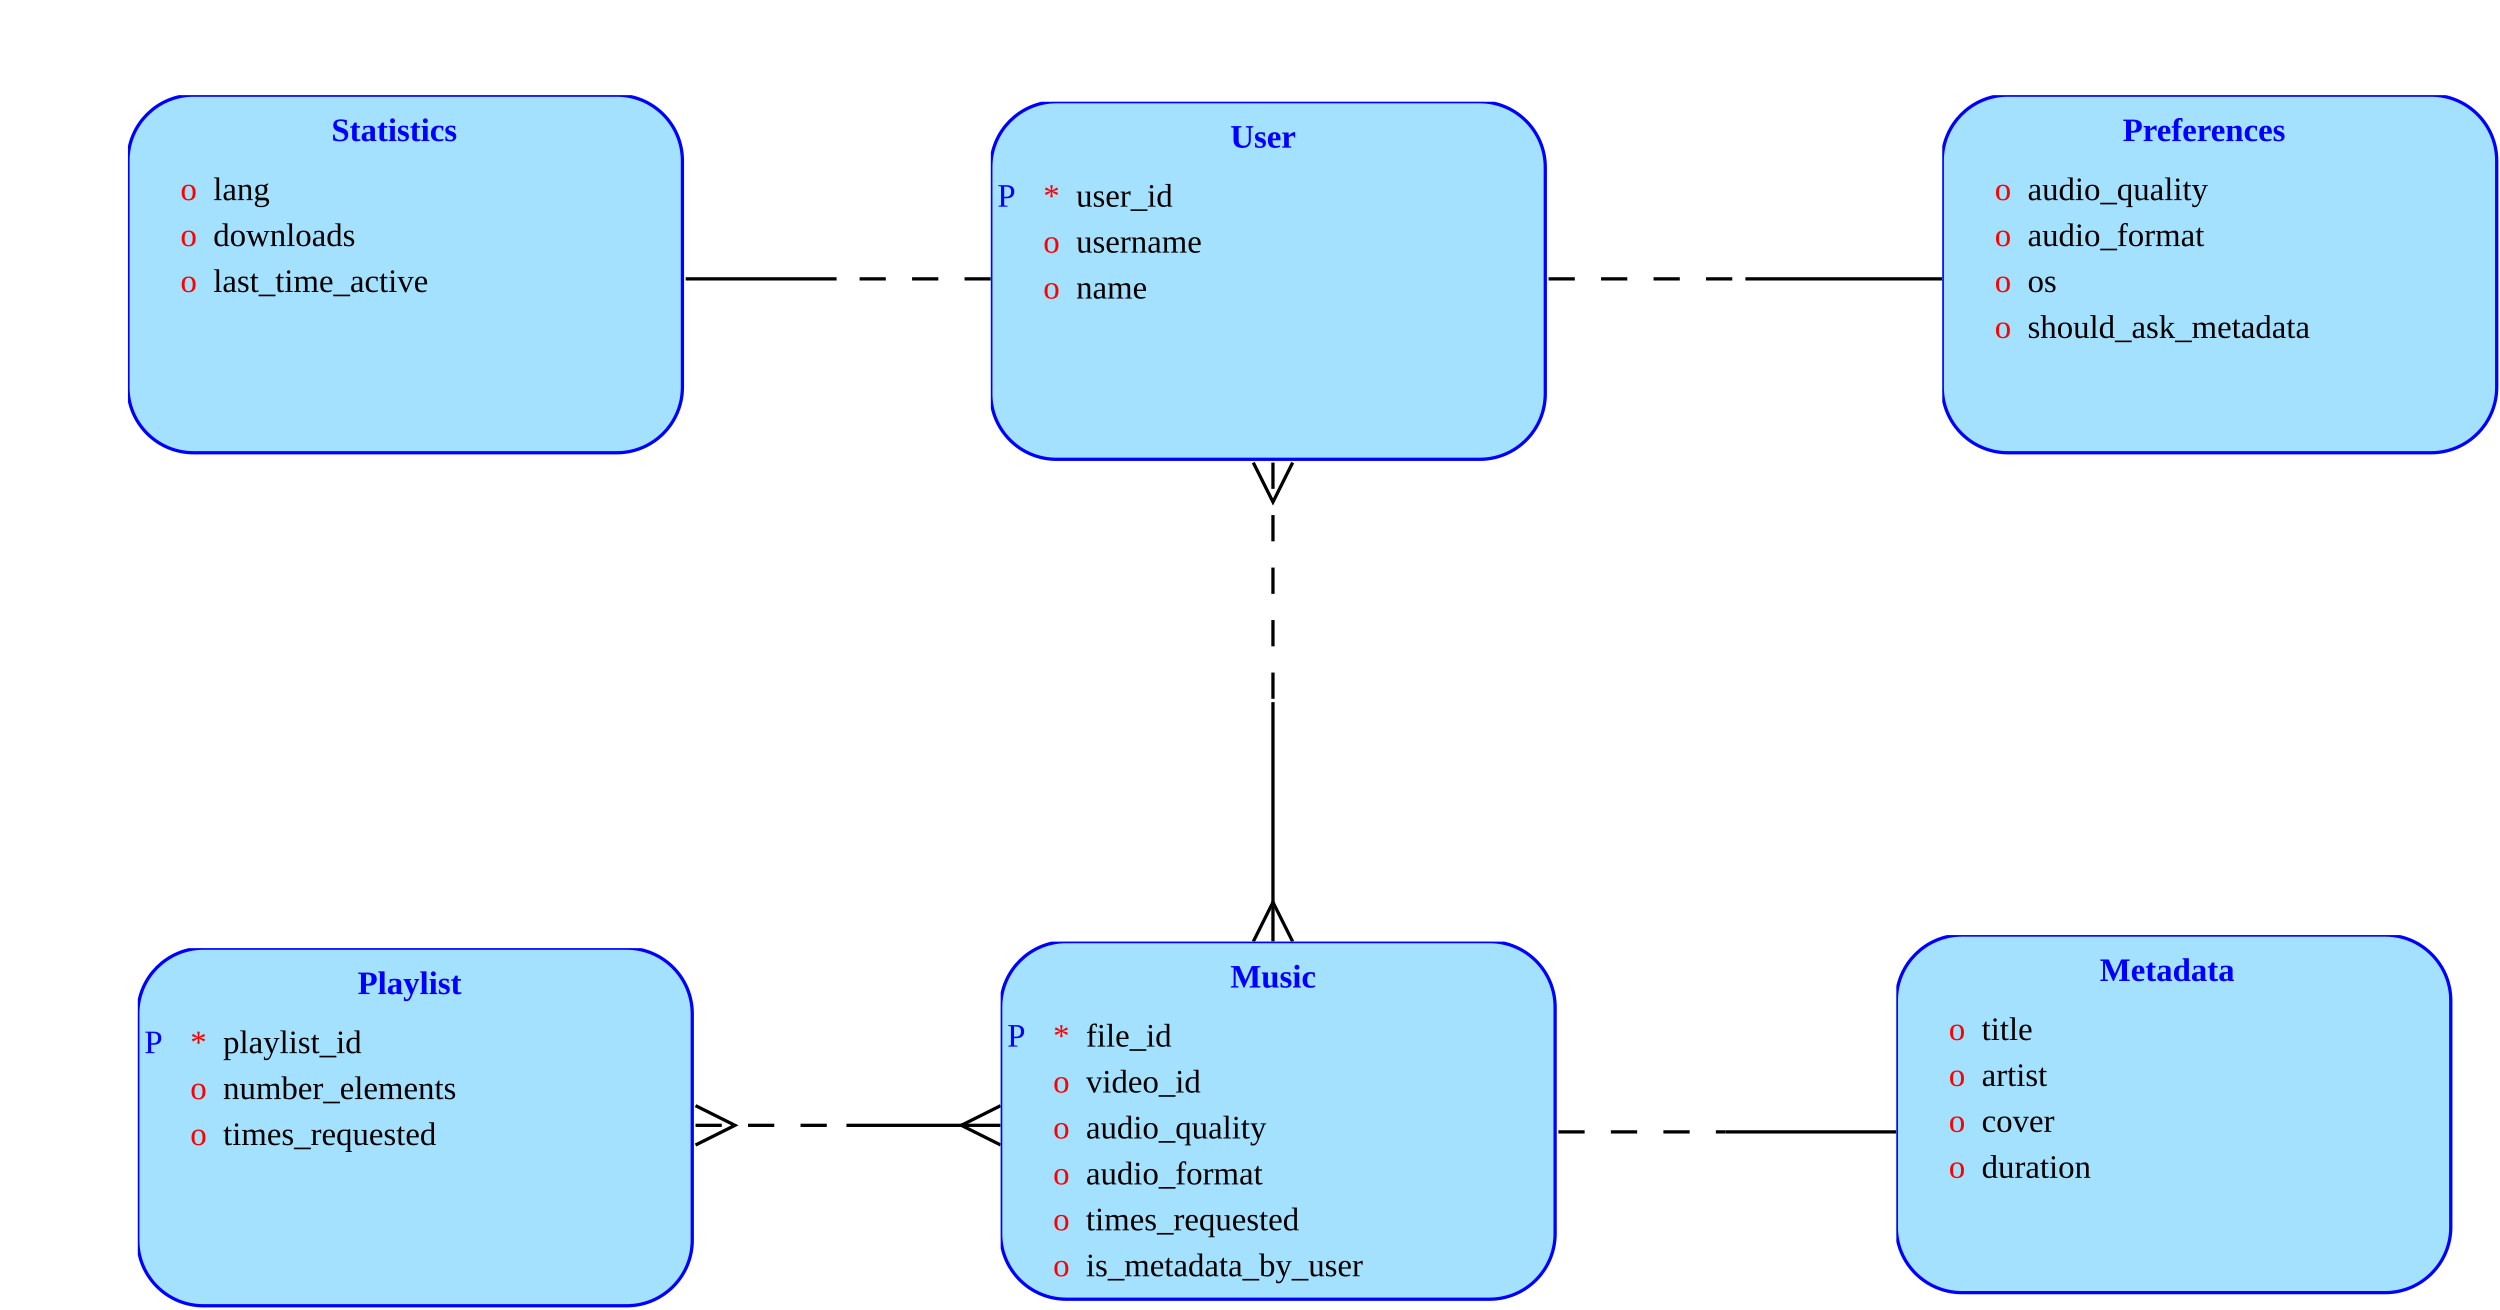
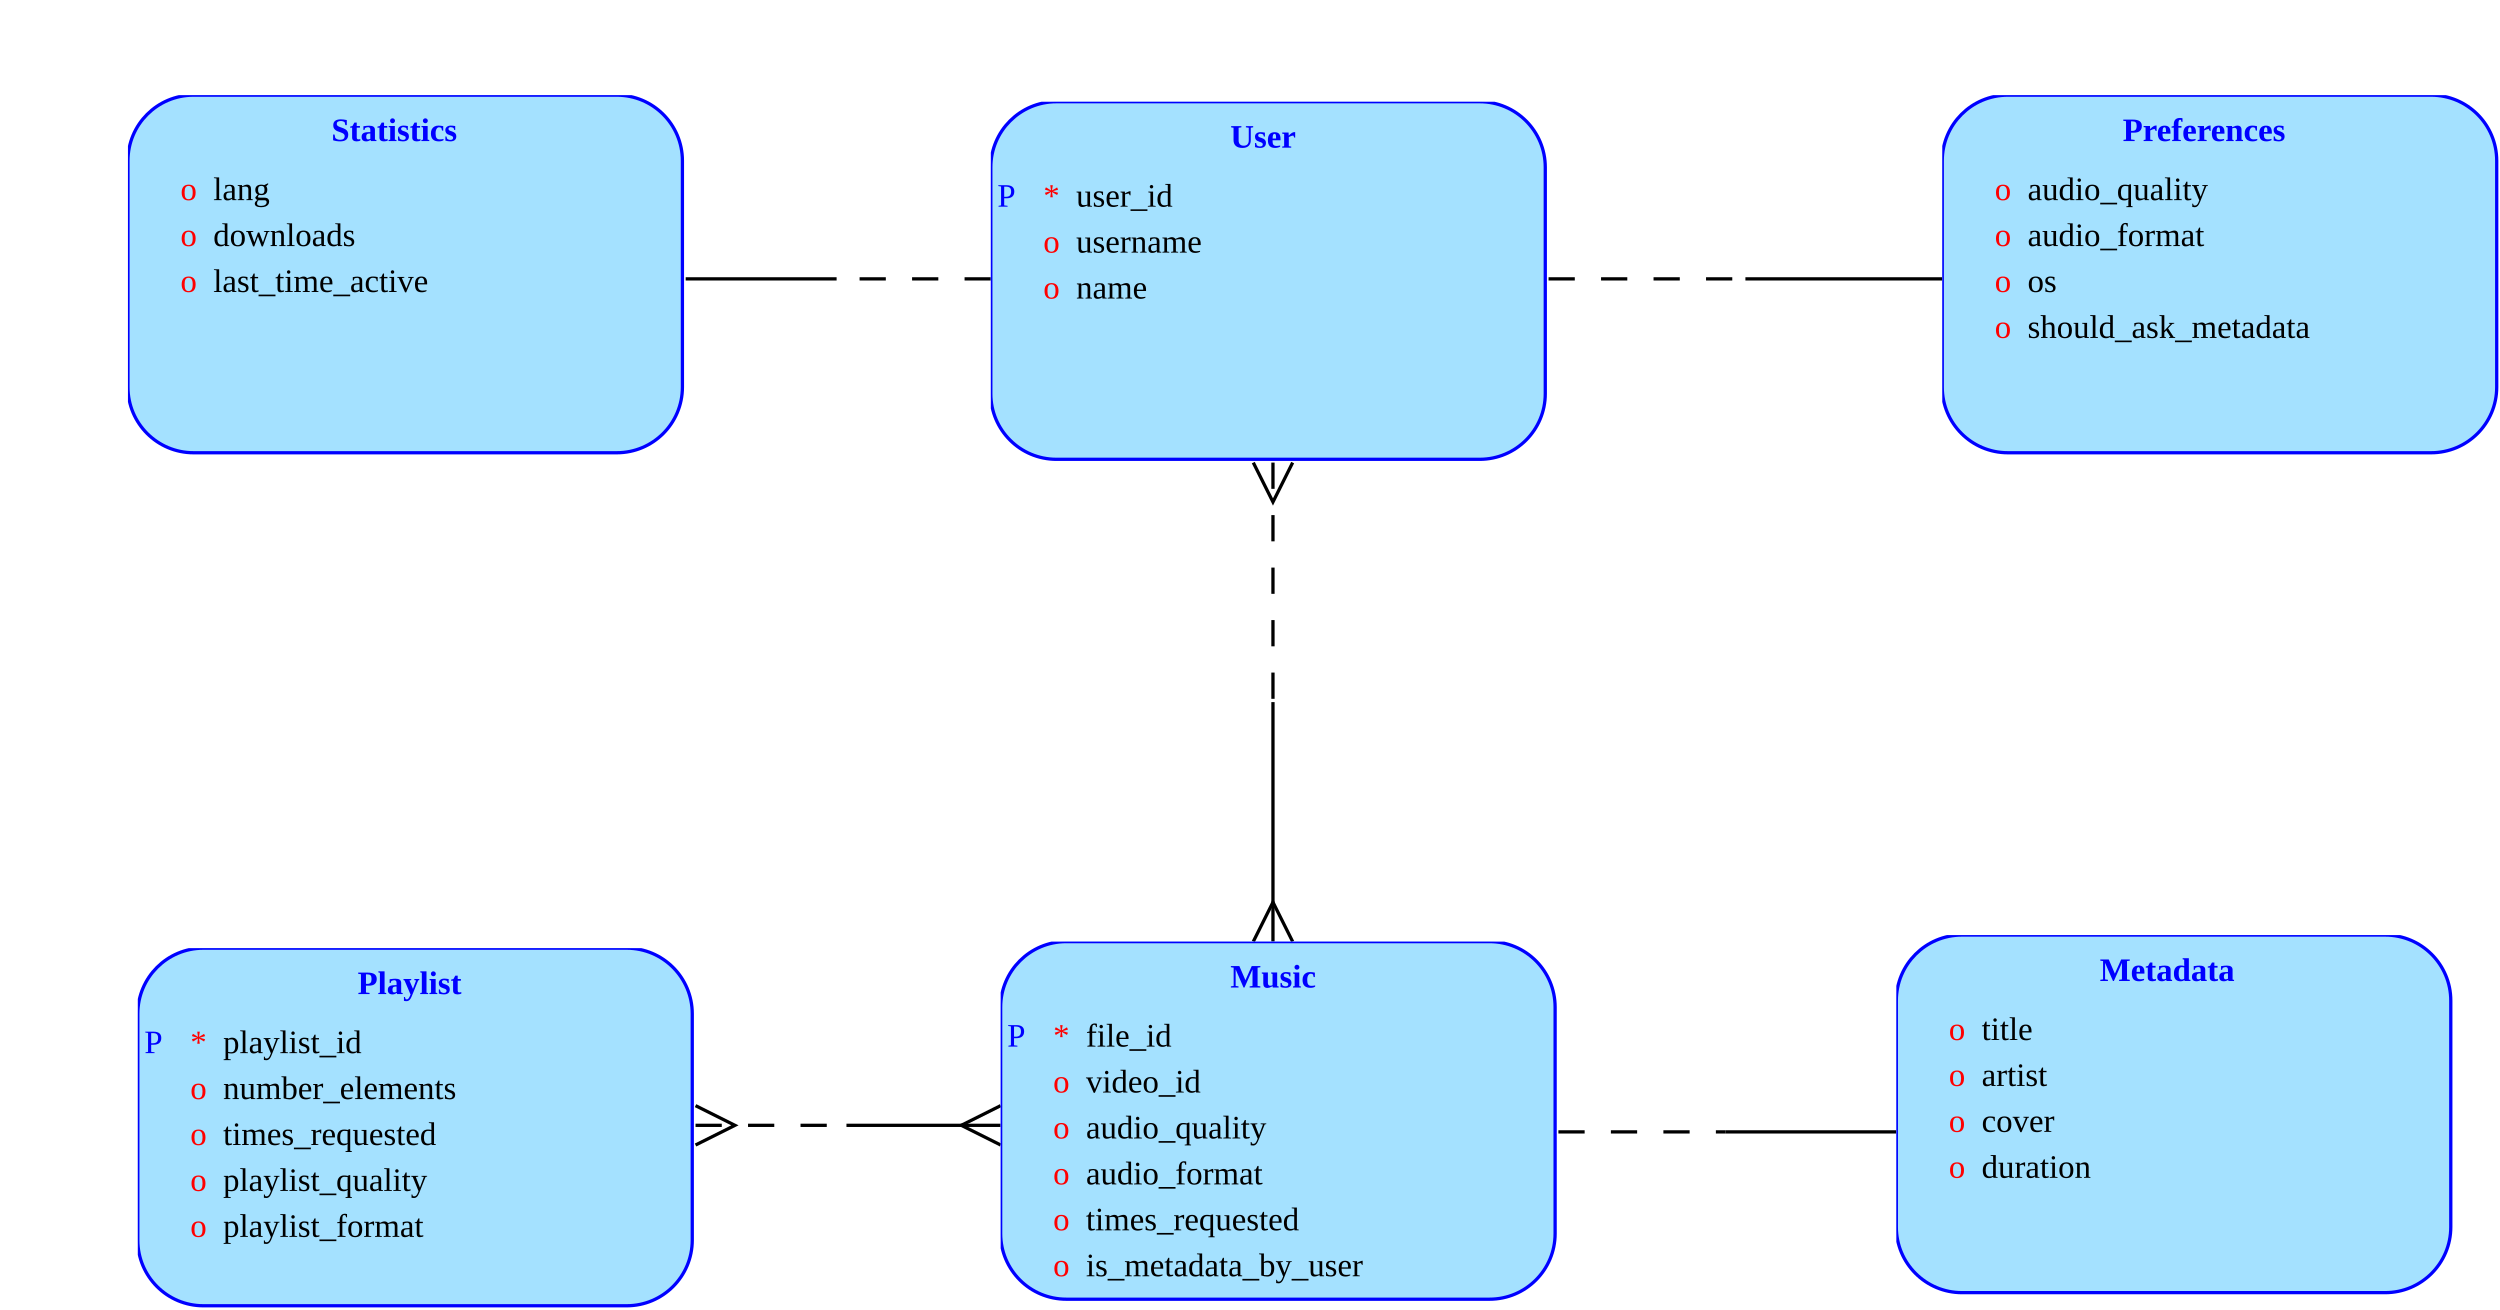
<svg xmlns="http://www.w3.org/2000/svg" version="1.1" width="762" height="399">
  <defs id="dmw_defs">
    <svg id="fk_sym" viewBox="0 0 48.665 48.665" style="enable-background:new 0 0 48.665 48.665;">
      <g>
        <path d="M40.332,31.592c-2.377,0-4.515,1-6.033,2.598l-17.737-8.686c0.061-0.406,0.103-0.82,0.103-1.246    c0-0.414-0.04-0.818-0.098-1.215l17.711-8.589c1.519,1.609,3.666,2.619,6.054,2.619c4.603,0,8.333-3.731,8.333-8.333    c0-4.603-3.73-8.333-8.333-8.333s-8.333,3.73-8.333,8.333c0,0.414,0.04,0.817,0.098,1.215l-17.709,8.589    c-1.519-1.609-3.666-2.619-6.054-2.619C3.73,15.925,0,19.656,0,24.258c0,4.603,3.73,8.333,8.333,8.333    c2.377,0,4.515-1,6.033-2.596l17.736,8.685c-0.062,0.406-0.104,0.82-0.104,1.245c0,4.604,3.73,8.333,8.333,8.333    s8.333-3.729,8.333-8.333C48.665,35.322,44.935,31.592,40.332,31.592z" fill="#13bf3b" />
      </g>
    </svg>
    <svg id="pk_sym" viewBox="0 0 480.509 480.509" style="enable-background:new 0 0 480.509 480.509;">
      <g>
        <path d="M418.119,331.046c4.094,4.374,7.766,8.186,10.996,11.416c3.237,3.238,6.714,6.376,10.427,9.422   c3.71,3.042,6.427,4.568,8.135,4.568c3.241,0,9.517-4.661,18.843-13.99c9.328-9.321,13.989-15.604,13.989-18.842   c0-1.523-2.714-5.421-8.138-11.704c-5.421-6.276-12.364-13.702-20.838-22.271c-8.473-8.565-16.703-16.744-24.694-24.55   c-8.001-7.81-15.8-15.373-23.417-22.703c-7.611-7.327-11.992-11.56-13.135-12.703c-1.902-1.902-4.093-2.853-6.563-2.853   c-3.237,0-9.521,4.661-18.843,13.988c-9.328,9.322-13.989,15.605-13.989,18.843c0,1.711,1.522,4.421,4.568,8.138   c3.046,3.71,6.188,7.187,9.421,10.424c3.23,3.23,7.047,6.899,11.42,10.992c4.377,4.093,6.848,6.423,7.423,6.995l-27.408,27.404   L254.954,222.268c24.94-33.498,37.408-68.236,37.408-104.211c0-31.024-9.761-56.293-29.263-75.801   c-19.512-19.511-44.778-29.265-75.805-29.265c-30.454,0-60.244,9.042-89.363,27.119c-29.121,18.083-52.727,41.686-70.808,70.808   C9.042,140.038,0,169.828,0,200.28c0,31.029,9.753,56.286,29.265,75.803c19.511,19.517,44.777,29.27,75.801,29.27   c35.976,0,70.71-12.467,104.212-37.407l191.574,191.579c5.332,5.328,11.796,7.994,19.417,7.994c7.991,0,15.704-3.72,23.12-11.14   c7.426-7.426,11.143-15.129,11.143-23.127c0-7.617-2.666-14.092-7.994-19.417l-62.811-62.811l27.405-27.404   C411.699,324.195,414.033,326.666,418.119,331.046z M221.556,161.458c-10.656,10.657-23.601,15.987-38.828,15.987   c-7.996,0-15.896-1.812-23.7-5.43c3.617,7.808,5.426,15.706,5.426,23.7c0,15.229-5.327,28.171-15.987,38.828   c-10.66,10.655-23.606,15.986-38.831,15.986c-15.227,0-28.168-5.325-38.828-15.986c-10.657-10.657-15.987-23.599-15.987-38.828   c0-15.227,5.327-28.171,15.987-38.828C81.464,146.23,94.409,140.9,109.636,140.9c7.992,0,15.893,1.809,23.695,5.424   c-3.616-7.804-5.424-15.706-5.424-23.699c0-15.227,5.327-28.171,15.987-38.828c10.66-10.657,23.604-15.987,38.831-15.987   c15.227,0,28.171,5.327,38.828,15.987c10.657,10.66,15.987,23.601,15.987,38.828C237.539,137.852,232.209,150.797,221.556,161.458z   " fill="#ff8345" />
      </g>
    </svg>
    <svg id="uk_sym" viewBox="0 0 490 490" style="enable-background:new 0 0 490 490;">
      <g>
        <polygon points="236.99,11.41 0,246.348 236.99,478.678 236.99,350.609 129.864,245 236.99,139.391  " fill="#0064fb" />
        <polygon points="253.01,478.59 490,243.651 253.01,11.322 253.01,139.391 360.136,245 253.01,350.609  " fill="#0064fb" />
      </g>
    </svg>
    <svg id="link_sym" viewBox="0 0 1000 900" style="enable-background:new 0 0 1000 900;">
      <g>
        <path fill="black" d="M660.224 422.656c6.976 16.192-0.512 35.008-16.768 42.048-16.128 6.976-34.944-0.448-41.984-16.768-8.448-19.776-20.736-37.696-36.224-53.248-64.64-64.64-177.344-64.64-241.92 0l-145.216 145.28c-66.688 66.688-66.688 175.232 0 241.984 66.688 66.688 175.104 66.752 241.92 0l92.8-92.864c12.48-12.48 32.768-12.48 45.248 0s12.48 32.768 0 45.248l-92.8 92.864c-91.648 91.648-240.832 91.52-332.416 0-91.712-91.648-91.712-240.832 0-332.48l145.216-145.28c44.352-44.416 103.424-68.864 166.272-68.864s121.792 24.448 166.208 68.864c21.248 21.312 38.016 45.952 49.664 73.216zM891.136 401.344l-145.216 145.216c-88.768 88.832-243.712 88.832-332.416 0-21.312-21.312-38.080-45.952-49.728-73.216-7.040-16.256 0.448-35.072 16.704-42.048 16.064-6.784 35.008 0.512 41.984 16.768 8.512 19.776 20.8 37.696 36.288 53.248 64.64 64.64 177.344 64.64 241.92 0l145.216-145.216c66.688-66.688 66.688-175.232 0-241.984-66.752-66.624-175.168-66.688-241.92 0l-92.8 92.864c-12.48 12.48-32.768 12.48-45.248 0s-12.48-32.768 0-45.248l92.8-92.864c45.824-45.824 105.984-68.736 166.208-68.736s120.448 22.912 166.272 68.736c91.584 91.648 91.584 240.768-0.064 332.48z" />
      </g>
    </svg>
    <clipPath clipPathUnits="userSpaceOnUse" id="clipPath1_0_">
      <rect x="0" y="0" width="170" height="110" />
    </clipPath>
    <clipPath clipPathUnits="userSpaceOnUse" id="clipPath4_0_">
      <rect x="0" y="0" width="170" height="110" />
    </clipPath>
    <clipPath clipPathUnits="userSpaceOnUse" id="clipPath3_0_">
      <rect x="0" y="0" width="170" height="110" />
    </clipPath>
    <clipPath clipPathUnits="userSpaceOnUse" id="clipPath6_0_">
      <rect x="0" y="0" width="170" height="110" />
    </clipPath>
    <clipPath clipPathUnits="userSpaceOnUse" id="clipPath5_0_">
      <rect x="0" y="0" width="170" height="110" />
    </clipPath>
    <clipPath clipPathUnits="userSpaceOnUse" id="clipPath2_0_">
      <rect x="0" y="0" width="170" height="110" />
    </clipPath>
  </defs>
  <g stroke-linecap="butt">
    <path stroke="rgb(0,0,0)" fill="none" stroke-opacity="1.0" stroke-dasharray="8,8" stroke-width="1" d="M212 343 L258 343" />
    <path stroke="rgb(0,0,0)" fill="none" stroke-opacity="1.0" stroke-width="1" d="M305 343 L258 343" />
    <path stroke-dasharray="none" d="M212.0 337.0 L224.0 343.0 L212.0 349.0" fill="none" stroke-width="1" stroke-opacity="1.0" stroke="rgb(0,0,0)" />
    <path stroke-dasharray="none" d="M305.0 349.0 L293.0 343.0 L305.0 337.0" fill="none" stroke-width="1" stroke-opacity="1.0" stroke="rgb(0,0,0)" />
  </g>
  <g stroke-linecap="butt">
    <path stroke="rgb(0,0,0)" fill="none" stroke-opacity="1.0" stroke-dasharray="8,8" stroke-width="1" d="M475 345 L526 345" />
    <path stroke="rgb(0,0,0)" fill="none" stroke-opacity="1.0" stroke-width="1" d="M578 345 L526 345" />
  </g>
  <g stroke-linecap="butt">
    <path stroke="rgb(0,0,0)" fill="none" stroke-opacity="1.0" stroke-dasharray="8,8" stroke-width="1" d="M302 85 L255 85" />
    <path stroke="rgb(0,0,0)" fill="none" stroke-opacity="1.0" stroke-width="1" d="M209 85 L255 85" />
  </g>
  <g stroke-linecap="butt">
    <path stroke="rgb(0,0,0)" fill="none" stroke-opacity="1.0" stroke-dasharray="8,8" stroke-width="1" d="M472 85 L532 85" />
    <path stroke="rgb(0,0,0)" fill="none" stroke-opacity="1.0" stroke-width="1" d="M592 85 L532 85" />
  </g>
  <g stroke-linecap="butt">
    <path stroke="rgb(0,0,0)" fill="none" stroke-opacity="1.0" stroke-dasharray="8,8" stroke-width="1" d="M388 141 L388 214" />
    <path stroke="rgb(0,0,0)" fill="none" stroke-opacity="1.0" stroke-width="1" d="M388 287 L388 214" />
    <path stroke-dasharray="none" d="M394.0 141.0 L388.0 153.0 L382.0 141.0" fill="none" stroke-width="1" stroke-opacity="1.0" stroke="rgb(0,0,0)" />
    <path stroke-dasharray="none" d="M382.0 287.0 L388.0 275.0 L394.0 287.0" fill="none" stroke-width="1" stroke-opacity="1.0" stroke="rgb(0,0,0)" />
  </g>
  <g fill="rgb(164,225,255)" stroke="rgb(0,0,255)" fill-opacity="1.0" stroke-opacity="1.0" clip-path="url(#clipPath1_0_)" transform="translate(578,285)">
    <rect x="0" y="0" width="169" height="109" rx="20" ry="20" />
    <text id="Metadata" x="62" y="14" fill="rgb(0,0,255)" font-weight="bold" fill-opacity="1.0" font-size="10" stroke="none">
Metadata
</text>
    <text x="16" y="32" fill="rgb(255,0,0)" fill-opacity="1.0" font-size="10" stroke="none">
o
</text>
    <text x="26" y="32" fill="rgb(0,0,0)" fill-opacity="1.0" font-size="10" stroke="none">
title
</text>
    <text x="16" y="46" fill="rgb(255,0,0)" fill-opacity="1.0" font-size="10" stroke="none">
o
</text>
    <text x="26" y="46" fill="rgb(0,0,0)" fill-opacity="1.0" font-size="10" stroke="none">
artist
</text>
    <text x="16" y="60" fill="rgb(255,0,0)" fill-opacity="1.0" font-size="10" stroke="none">
o
</text>
    <text x="26" y="60" fill="rgb(0,0,0)" fill-opacity="1.0" font-size="10" stroke="none">
cover
</text>
    <text x="16" y="74" fill="rgb(255,0,0)" fill-opacity="1.0" font-size="10" stroke="none">
o
</text>
    <text x="26" y="74" fill="rgb(0,0,0)" fill-opacity="1.0" font-size="10" stroke="none">
duration
</text>
  </g>
  <g fill="rgb(164,225,255)" stroke="rgb(0,0,255)" fill-opacity="1.0" stroke-opacity="1.0" clip-path="url(#clipPath4_0_)" transform="translate(592,29)">
    <rect x="0" y="0" width="169" height="109" rx="20" ry="20" />
    <text id="Preferences" x="55" y="14" fill="rgb(0,0,255)" font-weight="bold" fill-opacity="1.0" font-size="10" stroke="none">
Preferences
</text>
    <text x="16" y="32" fill="rgb(255,0,0)" fill-opacity="1.0" font-size="10" stroke="none">
o
</text>
    <text x="26" y="32" fill="rgb(0,0,0)" fill-opacity="1.0" font-size="10" stroke="none">
audio_quality
</text>
    <text x="16" y="46" fill="rgb(255,0,0)" fill-opacity="1.0" font-size="10" stroke="none">
o
</text>
    <text x="26" y="46" fill="rgb(0,0,0)" fill-opacity="1.0" font-size="10" stroke="none">
audio_format
</text>
    <text x="16" y="60" fill="rgb(255,0,0)" fill-opacity="1.0" font-size="10" stroke="none">
o
</text>
    <text x="26" y="60" fill="rgb(0,0,0)" fill-opacity="1.0" font-size="10" stroke="none">
os
</text>
    <text x="16" y="74" fill="rgb(255,0,0)" fill-opacity="1.0" font-size="10" stroke="none">
o
</text>
    <text x="26" y="74" fill="rgb(0,0,0)" fill-opacity="1.0" font-size="10" stroke="none">
should_ask_metadata
</text>
  </g>
  <g fill="rgb(164,225,255)" stroke="rgb(0,0,255)" fill-opacity="1.0" stroke-opacity="1.0" clip-path="url(#clipPath3_0_)" transform="translate(42,289)">
    <rect x="0" y="0" width="169" height="109" rx="20" ry="20" />
    <text id="Playlist" x="67" y="14" fill="rgb(0,0,255)" font-weight="bold" fill-opacity="1.0" font-size="10" stroke="none">
Playlist
</text>
    <text x="16" y="32" fill="rgb(255,0,0)" fill-opacity="1.0" font-size="10" stroke="none">
*
</text>
    <text x="2" y="32" fill="rgb(0,0,255)" fill-opacity="1.0" font-size="10" stroke="none">
P
</text>
    <text x="26" y="32" fill="rgb(0,0,0)" fill-opacity="1.0" font-size="10" stroke="none">
playlist_id
</text>
    <text x="16" y="46" fill="rgb(255,0,0)" fill-opacity="1.0" font-size="10" stroke="none">
o
</text>
    <text x="26" y="46" fill="rgb(0,0,0)" fill-opacity="1.0" font-size="10" stroke="none">
number_elements
</text>
    <text x="16" y="60" fill="rgb(255,0,0)" fill-opacity="1.0" font-size="10" stroke="none">
o
</text>
    <text x="26" y="60" fill="rgb(0,0,0)" fill-opacity="1.0" font-size="10" stroke="none">
times_requested
</text>
+     <text x="16" y="74" fill="rgb(255,0,0)" fill-opacity="1.0" font-size="10" stroke="none">
+ o
+ </text>
+     <text x="26" y="74" fill="rgb(0,0,0)" fill-opacity="1.0" font-size="10" stroke="none">
+ playlist_quality
+ </text>
+     <text x="16" y="88" fill="rgb(255,0,0)" fill-opacity="1.0" font-size="10" stroke="none">
+ o
+ </text>
+     <text x="26" y="88" fill="rgb(0,0,0)" fill-opacity="1.0" font-size="10" stroke="none">
+ playlist_format
+ </text>
  </g>
  <g fill="rgb(164,225,255)" stroke="rgb(0,0,255)" fill-opacity="1.0" stroke-opacity="1.0" clip-path="url(#clipPath6_0_)" transform="translate(302,31)">
    <rect x="0" y="0" width="169" height="109" rx="20" ry="20" />
    <text id="User" x="73" y="14" fill="rgb(0,0,255)" font-weight="bold" fill-opacity="1.0" font-size="10" stroke="none">
User
</text>
    <text x="16" y="32" fill="rgb(255,0,0)" fill-opacity="1.0" font-size="10" stroke="none">
*
</text>
    <text x="2" y="32" fill="rgb(0,0,255)" fill-opacity="1.0" font-size="10" stroke="none">
P
</text>
    <text x="26" y="32" fill="rgb(0,0,0)" fill-opacity="1.0" font-size="10" stroke="none">
user_id
</text>
    <text x="16" y="46" fill="rgb(255,0,0)" fill-opacity="1.0" font-size="10" stroke="none">
o
</text>
    <text x="26" y="46" fill="rgb(0,0,0)" fill-opacity="1.0" font-size="10" stroke="none">
username
</text>
    <text x="16" y="60" fill="rgb(255,0,0)" fill-opacity="1.0" font-size="10" stroke="none">
o
</text>
    <text x="26" y="60" fill="rgb(0,0,0)" fill-opacity="1.0" font-size="10" stroke="none">
name
</text>
  </g>
+   <g fill="rgb(164,225,255)" stroke="rgb(0,0,255)" fill-opacity="1.0" stroke-opacity="1.0" clip-path="url(#clipPath5_0_)" transform="translate(39,29)">
+     <rect x="0" y="0" width="169" height="109" rx="20" ry="20" />
+     <text id="Statistics" x="62" y="14" fill="rgb(0,0,255)" font-weight="bold" fill-opacity="1.0" font-size="10" stroke="none">
+ Statistics
+ </text>
+     <text x="16" y="32" fill="rgb(255,0,0)" fill-opacity="1.0" font-size="10" stroke="none">
+ o
+ </text>
+     <text x="26" y="32" fill="rgb(0,0,0)" fill-opacity="1.0" font-size="10" stroke="none">
+ lang
+ </text>
+     <text x="16" y="46" fill="rgb(255,0,0)" fill-opacity="1.0" font-size="10" stroke="none">
+ o
+ </text>
+     <text x="26" y="46" fill="rgb(0,0,0)" fill-opacity="1.0" font-size="10" stroke="none">
+ downloads
+ </text>
+     <text x="16" y="60" fill="rgb(255,0,0)" fill-opacity="1.0" font-size="10" stroke="none">
+ o
+ </text>
+     <text x="26" y="60" fill="rgb(0,0,0)" fill-opacity="1.0" font-size="10" stroke="none">
+ last_time_active
+ </text>
+   </g>
  <g fill="rgb(164,225,255)" stroke="rgb(0,0,255)" fill-opacity="1.0" stroke-opacity="1.0" clip-path="url(#clipPath2_0_)" transform="translate(305,287)">
    <rect x="0" y="0" width="169" height="109" rx="20" ry="20" />
    <text id="Music" x="70" y="14" fill="rgb(0,0,255)" font-weight="bold" fill-opacity="1.0" font-size="10" stroke="none">
Music
</text>
    <text x="16" y="32" fill="rgb(255,0,0)" fill-opacity="1.0" font-size="10" stroke="none">
*
</text>
    <text x="2" y="32" fill="rgb(0,0,255)" fill-opacity="1.0" font-size="10" stroke="none">
P
</text>
    <text x="26" y="32" fill="rgb(0,0,0)" fill-opacity="1.0" font-size="10" stroke="none">
file_id
</text>
    <text x="16" y="46" fill="rgb(255,0,0)" fill-opacity="1.0" font-size="10" stroke="none">
o
</text>
    <text x="26" y="46" fill="rgb(0,0,0)" fill-opacity="1.0" font-size="10" stroke="none">
video_id
</text>
    <text x="16" y="60" fill="rgb(255,0,0)" fill-opacity="1.0" font-size="10" stroke="none">
o
</text>
    <text x="26" y="60" fill="rgb(0,0,0)" fill-opacity="1.0" font-size="10" stroke="none">
audio_quality
</text>
    <text x="16" y="74" fill="rgb(255,0,0)" fill-opacity="1.0" font-size="10" stroke="none">
o
</text>
    <text x="26" y="74" fill="rgb(0,0,0)" fill-opacity="1.0" font-size="10" stroke="none">
audio_format
</text>
    <text x="16" y="88" fill="rgb(255,0,0)" fill-opacity="1.0" font-size="10" stroke="none">
o
</text>
    <text x="26" y="88" fill="rgb(0,0,0)" fill-opacity="1.0" font-size="10" stroke="none">
times_requested
</text>
    <text x="16" y="102" fill="rgb(255,0,0)" fill-opacity="1.0" font-size="10" stroke="none">
o
</text>
    <text x="26" y="102" fill="rgb(0,0,0)" fill-opacity="1.0" font-size="10" stroke="none">
is_metadata_by_user
</text>
  </g>
-   <g fill="rgb(164,225,255)" stroke="rgb(0,0,255)" fill-opacity="1.0" stroke-opacity="1.0" clip-path="url(#clipPath5_0_)" transform="translate(39,29)">
-     <rect x="0" y="0" width="169" height="109" rx="20" ry="20" />
-     <text id="Statistics" x="62" y="14" fill="rgb(0,0,255)" font-weight="bold" fill-opacity="1.0" font-size="10" stroke="none">
- Statistics
- </text>
-     <text x="16" y="32" fill="rgb(255,0,0)" fill-opacity="1.0" font-size="10" stroke="none">
- o
- </text>
-     <text x="26" y="32" fill="rgb(0,0,0)" fill-opacity="1.0" font-size="10" stroke="none">
- lang
- </text>
-     <text x="16" y="46" fill="rgb(255,0,0)" fill-opacity="1.0" font-size="10" stroke="none">
- o
- </text>
-     <text x="26" y="46" fill="rgb(0,0,0)" fill-opacity="1.0" font-size="10" stroke="none">
- downloads
- </text>
-     <text x="16" y="60" fill="rgb(255,0,0)" fill-opacity="1.0" font-size="10" stroke="none">
- o
- </text>
-     <text x="26" y="60" fill="rgb(0,0,0)" fill-opacity="1.0" font-size="10" stroke="none">
- last_time_active
- </text>
-   </g>
</svg>
